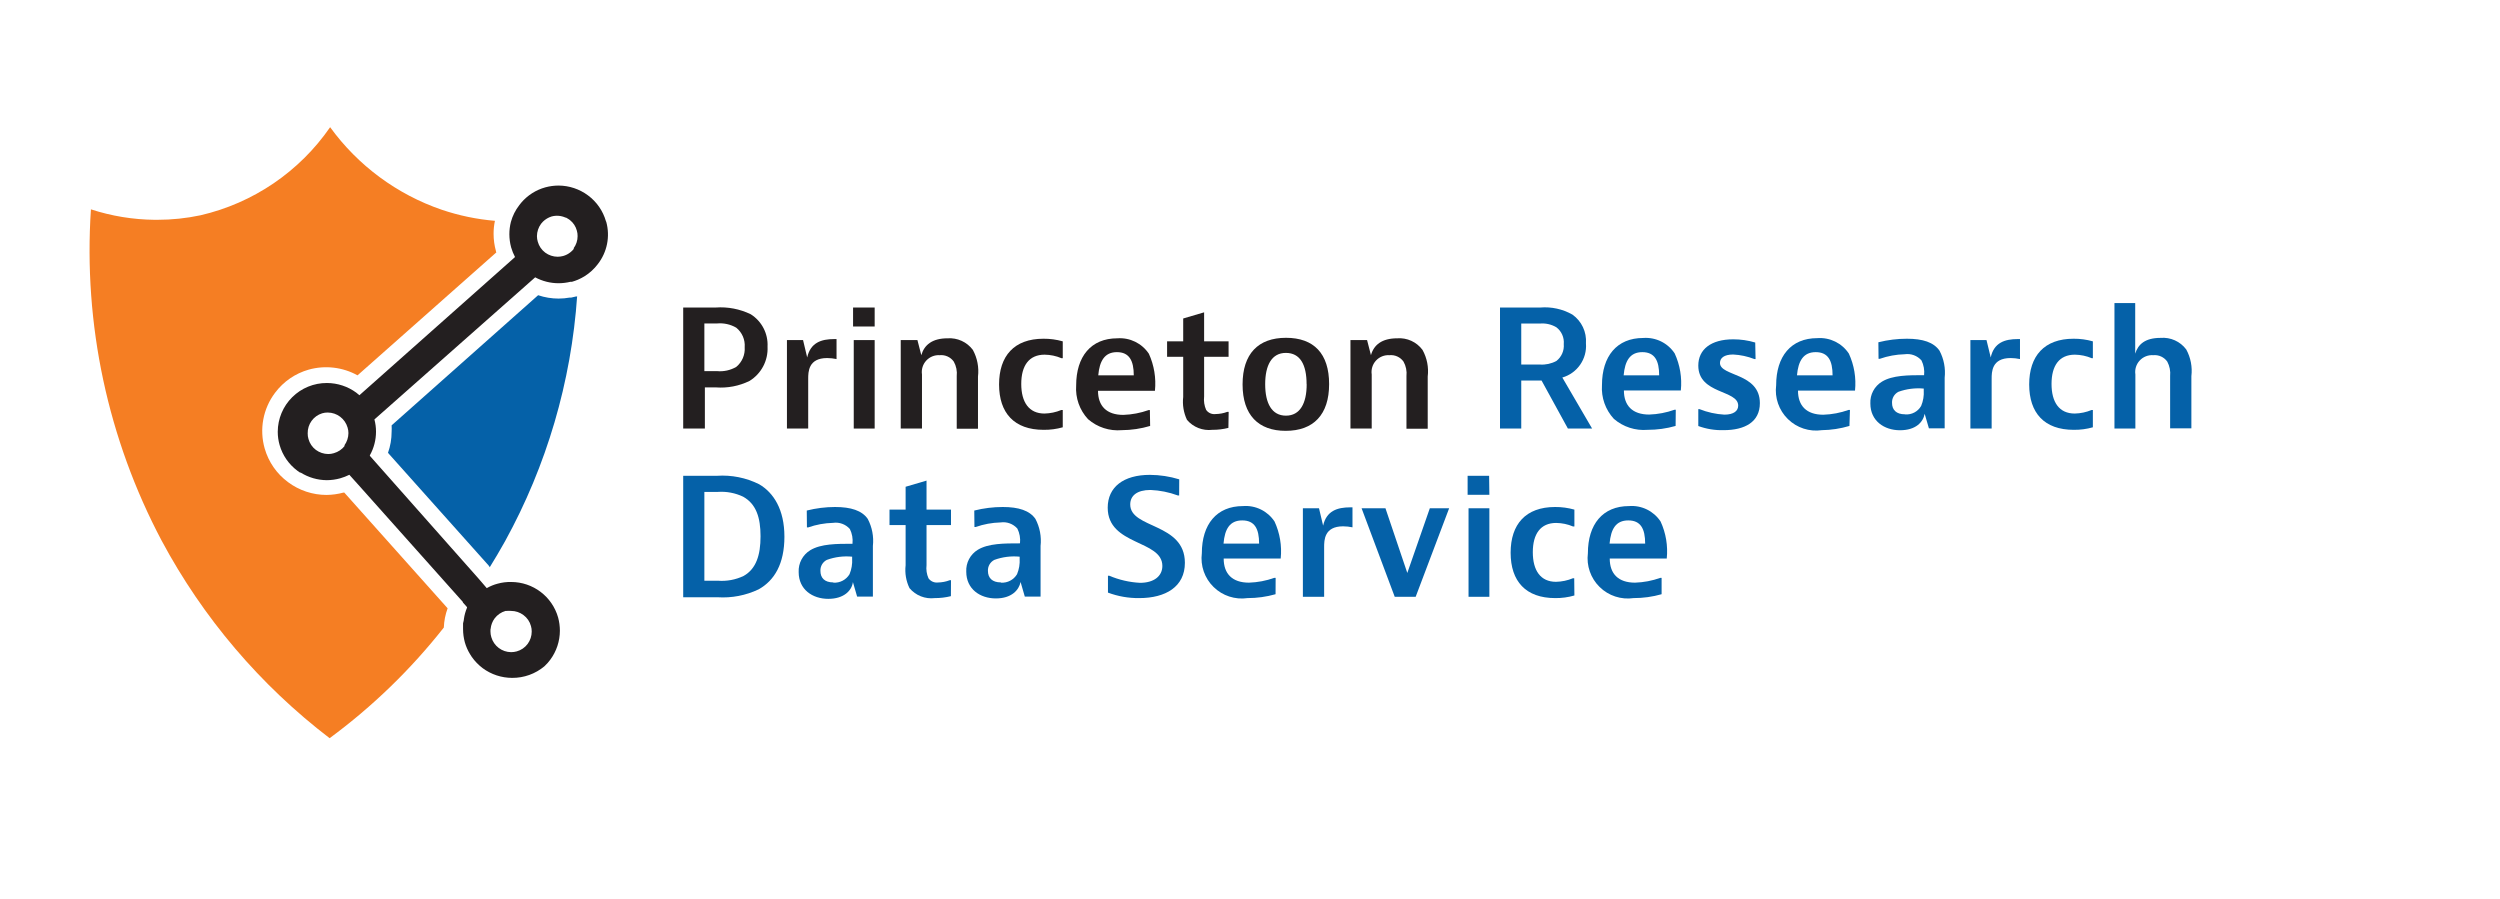
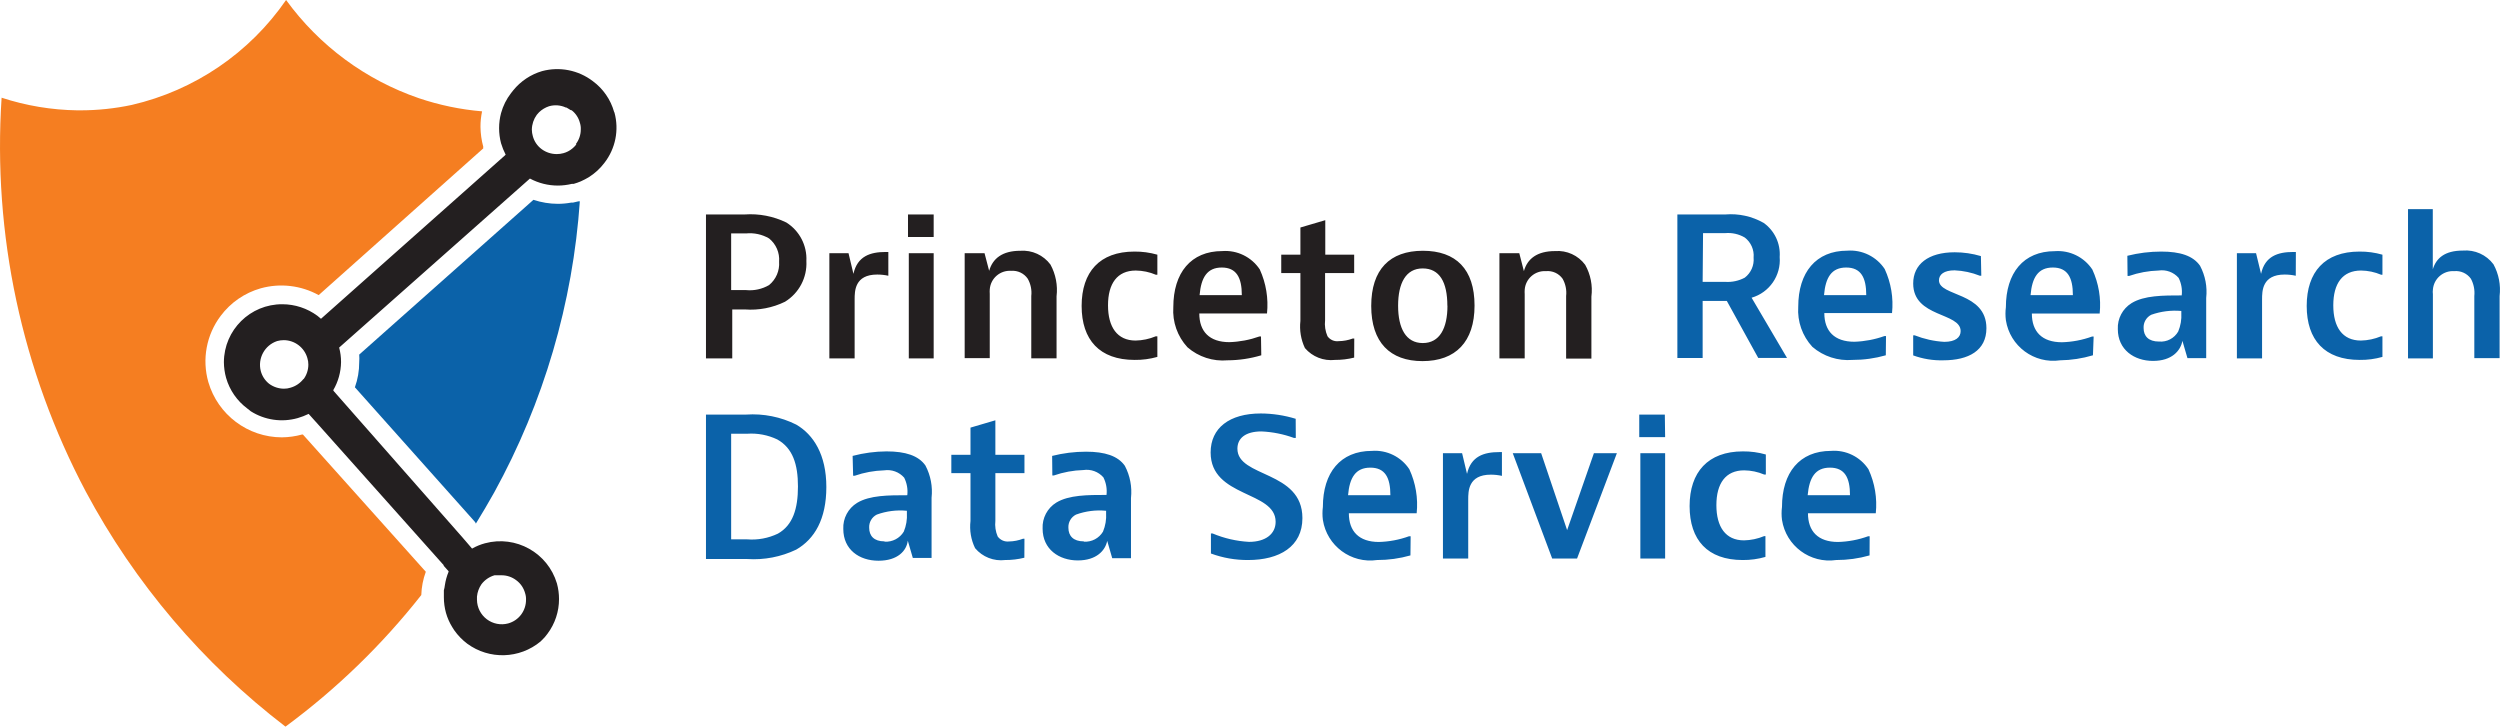
- <svg xmlns="http://www.w3.org/2000/svg" id="Layer_1" data-name="Layer 1" viewBox="0 0 296.4 106.57">
+ <svg xmlns="http://www.w3.org/2000/svg" id="Layer_1" data-name="Layer 1" viewBox="0 0 249.23 72.44">
  <defs>
-     <style>.cls-1{fill:none;}.cls-2{clip-path:url(#clip-path);}.cls-3{fill:#f57e23;}.cls-4{fill:#0561a8;}.cls-5{fill:#231f20;}</style>
-     <clipPath id="clip-path">
-       <rect class="cls-1" width="296.4" height="106.57" />
-     </clipPath>
+     <style>.cls-2{fill:#0b62a9}.cls-3{fill:#231f20}</style>
  </defs>
-   <g class="cls-2">
-     <path class="cls-3" d="M40.81,58.39,53.07,72.12a7.45,7.45,0,0,0-.45,2.28A70.41,70.41,0,0,1,39.08,87.52,72.63,72.63,0,0,1,19.17,64.11a73.52,73.52,0,0,1-8.39-39.29,25.15,25.15,0,0,0,7.54,1.24h.33a24.57,24.57,0,0,0,5.14-.54A25.71,25.71,0,0,0,39.14,15.08a27.3,27.3,0,0,0,13.24,9.79,26.65,26.65,0,0,0,6.3,1.31,7.19,7.19,0,0,0-.16,1.54,7.61,7.61,0,0,0,.28,2.05h0s0,.1.05.15L42.39,44.5a7.7,7.7,0,0,0-5.78-.68h0a7.56,7.56,0,0,0-4,2.75h0a7.52,7.52,0,0,0-1.23,6.6h0a7.53,7.53,0,0,0,2.78,4,7.63,7.63,0,0,0,4.56,1.51,8,8,0,0,0,2-.28h0l.08,0" />
-     <path class="cls-4" d="M68.43,35.06a70.4,70.4,0,0,1-8.54,29.09c-.6,1.07-1.21,2.11-1.83,3.11L58,67.13l-.1-.12L46,53.69a7.45,7.45,0,0,0,.43-2.49,6.62,6.62,0,0,0,0-.77L63.8,35a7.6,7.6,0,0,0,2.43.4,7.45,7.45,0,0,0,1.32-.12l.18,0,.56-.13.14,0" />
-     <path class="cls-5" d="M71.84,26.23a5.79,5.79,0,0,0-2.12-3.06A5.89,5.89,0,0,0,66.23,22a6.05,6.05,0,0,0-1.57.21,5.78,5.78,0,0,0-2.87,1.83,1.93,1.93,0,0,0-.22.28,5.62,5.62,0,0,0-1,2h0a5.82,5.82,0,0,0-.18,1.45,6,6,0,0,0,.21,1.56,6,6,0,0,0,.46,1.14l-.07.07L42.61,46.86l-.36-.3a5.91,5.91,0,0,0-3.49-1.15,5.8,5.8,0,0,0-5.83,5.78,5.67,5.67,0,0,0,.22,1.57h0a5.79,5.79,0,0,0,2.12,3.06l.3.21.08,0a5.9,5.9,0,0,0,3.1.9,6.08,6.08,0,0,0,1.58-.22,6.48,6.48,0,0,0,1.09-.42l.07.08h0l.9,1,12.49,14,0,.06.1.11h0l.39.44,0,0,0,.07v0A5.33,5.33,0,0,0,55,73.39h0v0c0,.17-.07.34-.1.51v0a8.56,8.56,0,0,0,0,.69,6,6,0,0,0,.21,1.56,5.59,5.59,0,0,0,.62,1.41,3,3,0,0,0,.21.33,6,6,0,0,0,1.29,1.33,5.89,5.89,0,0,0,3.49,1.15A5.9,5.9,0,0,0,64.54,79l.08-.08a5,5,0,0,0,.61-.69,5.8,5.8,0,0,0,1.15-3.46,6,6,0,0,0-.21-1.56A5.79,5.79,0,0,0,60.6,69,5.6,5.6,0,0,0,59,69.2a5.23,5.23,0,0,0-1.29.53L57,68.9l-.09-.1-.1-.12L43.9,54.1h0L43.84,54a5.73,5.73,0,0,0,.74-2.82,5.55,5.55,0,0,0-.19-1.45L63.45,32.88a5.88,5.88,0,0,0,2.78.7,6.09,6.09,0,0,0,1.4-.17h0l.18,0h0a6,6,0,0,0,.71-.25,6.54,6.54,0,0,0,.79-.41,5.86,5.86,0,0,0,1.57-1.44,5.7,5.7,0,0,0,1-5m-31,26.54a2.49,2.49,0,0,1-1.3.88,2.25,2.25,0,0,1-.66.1,2.5,2.5,0,0,1-1.47-.49,2.41,2.41,0,0,1-.88-1.3,2.15,2.15,0,0,1-.09-.66A2.43,2.43,0,0,1,38.2,49a2.23,2.23,0,0,1,.66-.09,2.46,2.46,0,0,1,2.35,1.78,2.21,2.21,0,0,1,.1.66,2.5,2.5,0,0,1-.49,1.47M58.17,74.55a2.51,2.51,0,0,1,.47-1.23,2.47,2.47,0,0,1,1.3-.89l.14,0a3.15,3.15,0,0,1,.52,0,2.44,2.44,0,0,1,1.46.49,2.37,2.37,0,0,1,.89,1.3,2.15,2.15,0,0,1,.09.66,2.46,2.46,0,0,1-.48,1.46,2.41,2.41,0,0,1-1.3.89,2.56,2.56,0,0,1-.66.09,2.46,2.46,0,0,1-2.35-1.78,2.25,2.25,0,0,1-.1-.66,1.94,1.94,0,0,1,0-.24m9.91-45.18a1.61,1.61,0,0,1-.24.28l-.18.16a2.4,2.4,0,0,1-.87.45,2.61,2.61,0,0,1-.66.09,2.5,2.5,0,0,1-1.47-.49,2.42,2.42,0,0,1-.88-1.29,2.25,2.25,0,0,1-.1-.66,2.5,2.5,0,0,1,.49-1.47,2.85,2.85,0,0,1,.23-.26h0s0,0,0,0a2.54,2.54,0,0,1,1-.6,2.44,2.44,0,0,1,1.67.13l.06,0a1.91,1.91,0,0,1,.27.16.36.36,0,0,1,.12.08l.08.06a2.33,2.33,0,0,1,.81,1.24,2.15,2.15,0,0,1,.09.66,2.4,2.4,0,0,1-.49,1.46" />
-     <path class="cls-5" d="M84.85,36.46a8.18,8.18,0,0,1,4.16.8A4.28,4.28,0,0,1,91,41.1a4.5,4.5,0,0,1-2.13,4.06,7.75,7.75,0,0,1-4,.77h-1.3v4.88H81V36.46ZM83.51,44H85a3.84,3.84,0,0,0,2.29-.5,2.76,2.76,0,0,0,1-2.33,2.71,2.71,0,0,0-1-2.32,3.84,3.84,0,0,0-2.29-.5H83.51Z" />
-     <path class="cls-5" d="M99.18,42.57a5.55,5.55,0,0,0-1.11-.12c-2.25,0-2.25,1.66-2.25,2.48v5.88H93.3V40.32h1.91l.49,2.06c.39-1.76,1.68-2.18,3.21-2.18h.27Z" />
-     <path class="cls-5" d="M103.7,38.71h-2.56V36.46h2.56Zm0,12.1h-2.48V40.32h2.48Z" />
-     <path class="cls-5" d="M108.77,40.32l.46,1.79c.35-1.22,1.3-2,3.11-2a3.45,3.45,0,0,1,3,1.37,5.29,5.29,0,0,1,.61,3.17v6.18h-2.52V44.59a2.88,2.88,0,0,0-.35-1.72,1.83,1.83,0,0,0-1.66-.76,2,2,0,0,0-2.11,2.29v6.41h-2.52V40.32Z" />
-     <path class="cls-5" d="M126,50.66a7.94,7.94,0,0,1-2.27.3c-3.49,0-5.28-2-5.28-5.38s1.79-5.42,5.26-5.42a8.11,8.11,0,0,1,2.29.31v2h-.15a5.24,5.24,0,0,0-2-.42c-1.85,0-2.77,1.3-2.77,3.47s.92,3.51,2.75,3.51a5.55,5.55,0,0,0,2-.42H126Z" />
-     <path class="cls-5" d="M136.36,50.5A12,12,0,0,1,133,51a5.39,5.39,0,0,1-4-1.3,5.31,5.31,0,0,1-1.41-4c0-3.42,1.75-5.59,4.88-5.59a4.13,4.13,0,0,1,3.74,1.83,8.52,8.52,0,0,1,.72,4.39h-6.75c0,1.79,1,2.86,3,2.86a9.93,9.93,0,0,0,3-.57h.15Zm-1.94-6c0-1.75-.54-2.75-2-2.75s-2.06,1.05-2.21,2.75Z" />
-     <path class="cls-5" d="M145.64,50.73a7.62,7.62,0,0,1-1.91.23,3.41,3.41,0,0,1-3-1.18,5,5,0,0,1-.45-2.71V42.3h-1.91V40.47h1.91V37.76l2.48-.73v3.44h2.9V42.3h-2.9V47A3.1,3.1,0,0,0,143,48.6a1.18,1.18,0,0,0,1.12.49,4.13,4.13,0,0,0,1.39-.26h.16Z" />
-     <path class="cls-5" d="M152.43,51.08c-3.23,0-5.11-1.87-5.11-5.5s1.85-5.53,5.15-5.53,5.11,1.87,5.11,5.49-1.85,5.54-5.15,5.54m2.48-5.52c0-2.36-.78-3.72-2.46-3.72S150,43.31,150,45.56s.78,3.72,2.46,3.72,2.46-1.47,2.46-3.72" />
-     <path class="cls-5" d="M162.08,40.32l.46,1.79c.34-1.22,1.3-2,3.11-2a3.42,3.42,0,0,1,3,1.37,5.21,5.21,0,0,1,.62,3.17v6.18h-2.52V44.59a2.88,2.88,0,0,0-.35-1.72,1.83,1.83,0,0,0-1.66-.76,2,2,0,0,0-2.11,2.29v6.41h-2.52V40.32Z" />
-     <path class="cls-4" d="M180.36,45.12v5.69h-2.52V36.46h4.77a6.62,6.62,0,0,1,3.82.84,3.83,3.83,0,0,1,1.6,3.4,3.9,3.9,0,0,1-2.8,4.06l3.53,6.05h-2.87l-3.12-5.69Zm0-1.9h2.22a3.6,3.6,0,0,0,1.94-.42,2.28,2.28,0,0,0,.88-2,2.25,2.25,0,0,0-.88-2,3.27,3.27,0,0,0-1.94-.44h-2.22Z" />
-     <path class="cls-4" d="M198.66,50.5a12,12,0,0,1-3.32.46,5.42,5.42,0,0,1-4-1.3,5.35,5.35,0,0,1-1.41-4c0-3.42,1.76-5.59,4.89-5.59a4.11,4.11,0,0,1,3.73,1.83,8.42,8.42,0,0,1,.73,4.39h-6.75c0,1.79,1,2.86,3,2.86a9.93,9.93,0,0,0,3-.57h.15Zm-1.95-6c0-1.75-.53-2.75-2-2.75s-2.06,1.05-2.21,2.75Z" />
-     <path class="cls-4" d="M208.14,42.57H208a8,8,0,0,0-2.52-.54c-1.07,0-1.56.42-1.56,1,0,1.62,4.73,1.14,4.73,4.77,0,2.23-1.78,3.2-4.3,3.2a8.12,8.12,0,0,1-3-.49v-2h.15a9.4,9.4,0,0,0,2.94.65c1.14,0,1.64-.46,1.64-1.07,0-1.89-4.73-1.33-4.73-4.75,0-1.9,1.49-3.11,4.14-3.11a9,9,0,0,1,2.61.38Z" />
-     <path class="cls-4" d="M219.27,50.5A12.06,12.06,0,0,1,216,51a4.77,4.77,0,0,1-5.42-5.32c0-3.42,1.75-5.59,4.88-5.59a4.12,4.12,0,0,1,3.74,1.83,8.42,8.42,0,0,1,.73,4.39h-6.76c0,1.79,1,2.86,3,2.86a9.83,9.83,0,0,0,3-.57h.16Zm-2-6c0-1.75-.53-2.75-2-2.75s-2.07,1.05-2.22,2.75Z" />
-     <path class="cls-4" d="M222.7,40.58a13.82,13.82,0,0,1,3.38-.42c1.89,0,3.18.42,3.87,1.42a5.56,5.56,0,0,1,.61,3.2v6h-1.87l-.5-1.72c-.19,1-1.06,1.95-2.93,1.95s-3.51-1.11-3.51-3.17a2.87,2.87,0,0,1,1.37-2.59c1.26-.77,3.13-.77,5-.77a3.17,3.17,0,0,0-.31-1.75,2.23,2.23,0,0,0-2-.73,9.64,9.64,0,0,0-2.94.54h-.15Zm3.17,8.55a2,2,0,0,0,1.9-1,4.08,4.08,0,0,0,.31-1.83v-.23a7,7,0,0,0-3,.38,1.4,1.4,0,0,0-.76,1.32c0,.82.5,1.35,1.53,1.35" />
-     <path class="cls-4" d="M239.49,42.57a5.55,5.55,0,0,0-1.11-.12c-2.25,0-2.25,1.66-2.25,2.48v5.88h-2.52V40.32h1.91l.5,2.06c.38-1.76,1.68-2.18,3.2-2.18h.27Z" />
-     <path class="cls-4" d="M248.13,50.66a7.94,7.94,0,0,1-2.27.3c-3.49,0-5.28-2-5.28-5.38s1.79-5.42,5.26-5.42a8.11,8.11,0,0,1,2.29.31v2H248a5.31,5.31,0,0,0-2-.42c-1.86,0-2.77,1.3-2.77,3.47s.91,3.51,2.75,3.51a5.55,5.55,0,0,0,2-.42h.15Z" />
-     <path class="cls-4" d="M253.15,35.93v6c.34-1.11,1.18-1.87,3-1.87a3.45,3.45,0,0,1,3.05,1.37,5.29,5.29,0,0,1,.61,3.17v6.18h-2.52V44.59a3,3,0,0,0-.34-1.72,1.83,1.83,0,0,0-1.66-.76,2,2,0,0,0-2.12,2.29v6.41h-2.48V35.93Z" />
-     <path class="cls-4" d="M85,56.41a9.72,9.72,0,0,1,5,1c1.72,1,3,3,3,6.22s-1.18,5.19-3.05,6.24a9.84,9.84,0,0,1-4.89.94H81V56.41ZM83.51,68.85h1.6a6,6,0,0,0,3.06-.57c1.49-.84,2-2.48,2-4.7s-.52-3.83-2.06-4.69a6,6,0,0,0-3-.57h-1.6Z" />
-     <path class="cls-4" d="M95.65,60.53A13.79,13.79,0,0,1,99,60.11c1.89,0,3.19.42,3.88,1.41a5.59,5.59,0,0,1,.61,3.21v6h-1.87l-.5-1.72C101,70,100.07,71,98.2,71s-3.51-1.11-3.51-3.17a2.88,2.88,0,0,1,1.38-2.6c1.26-.76,3.13-.76,5-.76a3.15,3.15,0,0,0-.31-1.75,2.23,2.23,0,0,0-2-.73,9.64,9.64,0,0,0-2.94.54h-.15Zm3.16,8.55a2.08,2.08,0,0,0,1.91-1,4.14,4.14,0,0,0,.31-1.84V66a6.83,6.83,0,0,0-3,.38,1.39,1.39,0,0,0-.76,1.31c0,.82.49,1.36,1.52,1.36" />
-     <path class="cls-4" d="M112.74,70.68a7.62,7.62,0,0,1-1.91.23,3.38,3.38,0,0,1-3-1.18,4.92,4.92,0,0,1-.46-2.71V62.25h-1.91V60.42h1.91V57.71l2.48-.73v3.44h2.9v1.83h-2.9V67a3,3,0,0,0,.23,1.56,1.2,1.2,0,0,0,1.13.5,4.07,4.07,0,0,0,1.39-.27h.15Z" />
-     <path class="cls-4" d="M115.51,60.53a13.82,13.82,0,0,1,3.38-.42c1.88,0,3.18.42,3.87,1.41a5.59,5.59,0,0,1,.61,3.21v6H121.5L121,69c-.19.95-1.06,1.95-2.93,1.95s-3.51-1.11-3.51-3.17a2.87,2.87,0,0,1,1.37-2.6c1.26-.76,3.13-.76,5-.76a3.15,3.15,0,0,0-.31-1.75,2.23,2.23,0,0,0-2-.73,9.64,9.64,0,0,0-2.94.54h-.15Zm3.17,8.55a2.06,2.06,0,0,0,1.9-1,4.14,4.14,0,0,0,.31-1.84V66a6.83,6.83,0,0,0-3,.38,1.39,1.39,0,0,0-.76,1.31c0,.82.5,1.36,1.53,1.36" />
-     <path class="cls-4" d="M139.8,58.74h-.16a10.59,10.59,0,0,0-3.24-.65c-1.6,0-2.4.68-2.4,1.72,0,2.9,6.48,2.15,6.48,6.92,0,2.84-2.29,4.18-5.41,4.18a10.24,10.24,0,0,1-3.71-.65v-2h.16a10.76,10.76,0,0,0,3.64.84c1.66,0,2.65-.8,2.65-2,0-3.11-6.48-2.39-6.48-6.91,0-2.44,1.87-3.89,5-3.89a12.11,12.11,0,0,1,3.48.53Z" />
-     <path class="cls-4" d="M151.23,70.45a12.06,12.06,0,0,1-3.32.46,4.77,4.77,0,0,1-5.42-5.32c0-3.42,1.75-5.59,4.88-5.59a4.1,4.1,0,0,1,3.74,1.83,8.42,8.42,0,0,1,.73,4.39h-6.76c0,1.79,1,2.86,3,2.86a9.83,9.83,0,0,0,3-.57h.16Zm-1.95-6c0-1.76-.53-2.75-2-2.75s-2.07,1-2.22,2.75Z" />
-     <path class="cls-4" d="M160.35,62.52a5.55,5.55,0,0,0-1.11-.12c-2.25,0-2.25,1.66-2.25,2.48v5.88h-2.52V60.26h1.91l.49,2.06c.39-1.75,1.68-2.17,3.21-2.17h.27Z" />
-     <polygon class="cls-4" points="164.26 60.26 166.85 67.93 169.52 60.26 171.81 60.26 167.84 70.76 165.36 70.76 161.43 60.26 164.26 60.26" />
-     <path class="cls-4" d="M176.58,58.66H174V56.41h2.55Zm0,12.1h-2.47V60.26h2.47Z" />
-     <path class="cls-4" d="M186.66,70.6a7.79,7.79,0,0,1-2.27.31c-3.5,0-5.29-2-5.29-5.38s1.79-5.42,5.27-5.42a8.2,8.2,0,0,1,2.29.31v2h-.16a5.24,5.24,0,0,0-2-.42c-1.85,0-2.77,1.3-2.77,3.47s.92,3.51,2.75,3.51a5.55,5.55,0,0,0,2-.42h.16Z" />
-     <path class="cls-4" d="M197,70.45a12,12,0,0,1-3.32.46,4.77,4.77,0,0,1-5.42-5.32c0-3.42,1.75-5.59,4.88-5.59a4.1,4.1,0,0,1,3.74,1.83,8.42,8.42,0,0,1,.73,4.39h-6.76c0,1.79,1,2.86,3,2.86a9.83,9.83,0,0,0,3-.57H197Zm-1.95-6c0-1.76-.53-2.75-2-2.75s-2.06,1-2.22,2.75Z" />
-   </g>
+   <path d="M30.19 43.31L42.45 57a7.39 7.39 0 00-.45 2.32 70.42 70.42 0 01-13.54 13.12A72.63 72.63 0 018.55 49 73.57 73.57 0 01.16 9.74 25.44 25.44 0 007.7 11H8a24.65 24.65 0 005.14-.54A25.73 25.73 0 0028.52 0a27.3 27.3 0 0013.24 9.79 26.66 26.66 0 006.3 1.31 7.26 7.26 0 00-.16 1.54 7.92 7.92 0 00.28 2 .25.25 0 000 .15L31.77 29.42a7.71 7.71 0 00-5.77-.68 7.57 7.57 0 00-4 2.75 7.53 7.53 0 00-1.23 6.6 7.65 7.65 0 007.33 5.51 7.91 7.91 0 002-.28h.08" fill="#f57e21" />
+   <path class="cls-2" d="M57.81 20a70.33 70.33 0 01-8.54 29.09c-.6 1.07-1.21 2.11-1.83 3.11l-.06-.13-.1-.12-11.9-13.34a7.29 7.29 0 00.43-2.49 5 5 0 000-.77l17.37-15.43a7.73 7.73 0 002.43.4 7.28 7.28 0 001.32-.12h.18l.56-.13h.14" />
+   <path class="cls-3" d="M61.22 11.15a5.74 5.74 0 00-2.12-3.06 5.84 5.84 0 00-5.06-1A5.81 5.81 0 0051.17 9a3 3 0 00-.22.28 5.7 5.7 0 00-1 2 5.91 5.91 0 000 3 6.63 6.63 0 00.46 1.14l-.07.07L32 31.78l-.36-.3a5.91 5.91 0 00-3.49-1.15 5.8 5.8 0 00-5.83 5.77 6 6 0 00.22 1.57 5.8 5.8 0 002.12 3.06L25 41a5.79 5.79 0 004.68.68 6.82 6.82 0 001.09-.42l.07.08.9 1 12.49 14v.06l.1.11.39.44V57a5.67 5.67 0 00-.37 1.34 3.06 3.06 0 01-.1.51v.69a5.87 5.87 0 00.21 1.56 5.55 5.55 0 00.62 1.41 3 3 0 00.21.33 6 6 0 001.29 1.33 5.94 5.94 0 007.31-.22l.08-.08a4.43 4.43 0 00.61-.69 5.75 5.75 0 001.15-3.46 5.87 5.87 0 00-.21-1.56 5.89 5.89 0 00-7.17-4 5.57 5.57 0 00-1.29.53l-.71-.83-.09-.1-.1-.12L33.28 39l-.06-.1a5.68 5.68 0 00.78-2.8 5.45 5.45 0 00-.19-1.45L52.83 17.8a5.88 5.88 0 002.78.7 6 6 0 001.4-.17h.18a6 6 0 00.71-.25 7.37 7.37 0 00.79-.41 5.83 5.83 0 001.57-1.44 5.72 5.72 0 001-5m-31 26.54a2.49 2.49 0 01-1.3.88 2.07 2.07 0 01-.66.1 2.52 2.52 0 01-1.47-.49A2.4 2.4 0 0126 37a2.5 2.5 0 011.63-3 2.5 2.5 0 01.66-.09 2.46 2.46 0 012.35 1.78 2.11 2.11 0 01.1.66 2.45 2.45 0 01-.49 1.47m17.3 21.65a2.61 2.61 0 01.45-1.23 2.51 2.51 0 011.3-.89h.7a2.4 2.4 0 011.46.49 2.36 2.36 0 01.89 1.3 1.85 1.85 0 01.09.66 2.46 2.46 0 01-.48 1.46 2.41 2.41 0 01-1.3.89 2.47 2.47 0 01-3.11-2.35v-.24m9.91-45.18a1.61 1.61 0 01-.24.28l-.18.16a2.33 2.33 0 01-.87.45 2.44 2.44 0 01-.66.09 2.52 2.52 0 01-1.51-.49 2.37 2.37 0 01-.88-1.29 2.45 2.45 0 01-.1-.66 2.59 2.59 0 01.49-1.47 2.85 2.85 0 01.23-.26 2.62 2.62 0 011-.6 2.4 2.4 0 011.67.13h.06a1.75 1.75 0 01.27.16.36.36 0 01.12.08L57 11a2.31 2.31 0 01.81 1.24 1.85 1.85 0 01.09.66 2.4 2.4 0 01-.49 1.46M74.23 21.38a8.19 8.19 0 014.16.8 4.28 4.28 0 012 3.84 4.48 4.48 0 01-2.13 4.06 7.78 7.78 0 01-4 .77H73v4.88h-2.62V21.38zm-1.34 7.54h1.49a3.81 3.81 0 002.29-.5 2.75 2.75 0 001-2.33 2.7 2.7 0 00-1-2.32 3.81 3.81 0 00-2.29-.5h-1.49zM88.56 27.49a5.17 5.17 0 00-1.11-.12c-2.25 0-2.25 1.66-2.25 2.48v5.88h-2.52V25.24h1.91l.49 2.06c.39-1.76 1.68-2.18 3.21-2.18h.27zM93.08 23.63h-2.56v-2.25h2.56zm0 12.1H90.6V25.24h2.48zM98.15 25.24l.46 1.76c.35-1.22 1.3-2 3.11-2a3.44 3.44 0 013 1.37 5.3 5.3 0 01.61 3.17v6.18h-2.52v-6.21a2.85 2.85 0 00-.35-1.72 1.83 1.83 0 00-1.66-.79 2 2 0 00-2.13 1.86 3 3 0 000 .43v6.41h-2.5V25.24zM115.38 35.58a7.91 7.91 0 01-2.27.3c-3.49 0-5.28-2-5.28-5.38s1.79-5.42 5.26-5.42a8 8 0 012.29.31v2h-.15a5.27 5.27 0 00-2-.42c-1.85 0-2.77 1.3-2.77 3.47s.92 3.51 2.75 3.51a5.47 5.47 0 002-.42h.17zM125.74 35.42a11.94 11.94 0 01-3.36.5 5.37 5.37 0 01-4-1.3 5.36 5.36 0 01-1.41-4c0-3.42 1.75-5.59 4.88-5.59a4.12 4.12 0 013.74 1.83 8.49 8.49 0 01.72 4.39h-6.75c0 1.79 1 2.86 3 2.86a9.85 9.85 0 003-.57h.15zm-1.94-6c0-1.75-.54-2.75-2-2.75s-2.06 1-2.21 2.75zM135 35.65a7.62 7.62 0 01-1.91.23 3.43 3.43 0 01-3-1.18 5 5 0 01-.45-2.71v-4.77h-1.91v-1.83h1.91v-2.71l2.48-.73v3.44H135v1.83h-2.9v4.7a3.12 3.12 0 00.24 1.6 1.18 1.18 0 001.12.49 4.08 4.08 0 001.39-.26h.16zM141.81 36c-3.23 0-5.11-1.87-5.11-5.5s1.85-5.5 5.15-5.5 5.15 1.84 5.15 5.46-1.89 5.54-5.19 5.54m2.48-5.52c0-2.36-.78-3.72-2.46-3.72s-2.45 1.47-2.45 3.72.78 3.72 2.46 3.72 2.46-1.47 2.46-3.72M151.46 25.24l.46 1.79c.34-1.22 1.3-2 3.11-2a3.41 3.41 0 013 1.37 5.14 5.14 0 01.62 3.17v6.18h-2.52v-6.24a2.85 2.85 0 00-.35-1.72 1.83 1.83 0 00-1.66-.76 2 2 0 00-2.12 1.86 3 3 0 000 .43v6.41h-2.52V25.24z" />
+   <path class="cls-2" d="M169.74 30v5.69h-2.52V21.38H172a6.61 6.61 0 013.82.84 3.83 3.83 0 011.6 3.4 3.9 3.9 0 01-2.8 4.06l3.53 6h-2.87L172.15 30zm0-1.9H172a3.61 3.61 0 001.94-.42 2.26 2.26 0 00.88-2 2.26 2.26 0 00-.88-2 3.28 3.28 0 00-1.94-.44h-2.22zM188 35.42a12 12 0 01-3.32.46 5.46 5.46 0 01-4-1.3 5.36 5.36 0 01-1.41-4c0-3.42 1.76-5.59 4.89-5.59a4.11 4.11 0 013.73 1.83 8.4 8.4 0 01.73 4.39h-6.75c0 1.79 1 2.86 3 2.86a9.85 9.85 0 003-.57h.15zm-1.95-6c0-1.75-.53-2.75-2-2.75s-2.06 1-2.21 2.75zM197.52 27.49h-.14a7.73 7.73 0 00-2.52-.54c-1.07 0-1.56.42-1.56 1 0 1.62 4.73 1.14 4.73 4.77 0 2.23-1.78 3.2-4.3 3.2a8.08 8.08 0 01-3-.49v-2h.15a9.57 9.57 0 002.94.65c1.14 0 1.64-.46 1.64-1.07 0-1.89-4.73-1.33-4.73-4.75 0-1.9 1.49-3.11 4.14-3.11a9.16 9.16 0 012.61.38zM208.65 35.42a12.05 12.05 0 01-3.27.5 4.78 4.78 0 01-5.41-4 5.06 5.06 0 010-1.29c0-3.42 1.75-5.59 4.88-5.59a4.12 4.12 0 013.74 1.83 8.4 8.4 0 01.73 4.39h-6.76c0 1.79 1 2.86 3 2.86a9.55 9.55 0 003-.57h.16zm-2-6c0-1.75-.53-2.75-2-2.75s-2.07 1-2.22 2.75zM212.08 25.5a13.79 13.79 0 013.38-.42c1.89 0 3.18.42 3.87 1.42a5.55 5.55 0 01.61 3.2v6h-1.87l-.5-1.72c-.19 1-1.06 2-2.93 2s-3.51-1.11-3.51-3.17a2.89 2.89 0 011.37-2.59c1.26-.77 3.13-.77 5-.77a3.11 3.11 0 00-.31-1.75 2.22 2.22 0 00-2-.73 9.85 9.85 0 00-2.94.54h-.15zm3.17 8.55a2 2 0 001.9-1 4.09 4.09 0 00.31-1.83V31a7.12 7.12 0 00-3 .38 1.4 1.4 0 00-.76 1.32c0 .82.5 1.35 1.53 1.35M228.87 27.49a5.17 5.17 0 00-1.11-.12c-2.25 0-2.25 1.66-2.25 2.48v5.88H223V25.24h1.91l.5 2.06c.38-1.76 1.68-2.18 3.2-2.18h.27zM237.51 35.58a7.91 7.91 0 01-2.27.3c-3.49 0-5.28-2-5.28-5.38s1.79-5.42 5.26-5.42a8 8 0 012.29.31v2h-.13a5.27 5.27 0 00-2-.42c-1.86 0-2.77 1.3-2.77 3.47s.91 3.51 2.75 3.51a5.47 5.47 0 002-.42h.15zM242.53 20.85v6c.34-1.11 1.18-1.87 3-1.87a3.44 3.44 0 013.05 1.37 5.3 5.3 0 01.61 3.17v6.18h-2.52v-6.19a3 3 0 00-.34-1.72 1.83 1.83 0 00-1.66-.76 2 2 0 00-2.13 1.85 1.61 1.61 0 000 .44v6.41h-2.48V20.85zM74.38 41.33a9.71 9.71 0 015 1c1.72 1 3 3 3 6.22s-1.18 5.19-3 6.24a9.81 9.81 0 01-4.89.94h-4.11v-14.4zm-1.49 12.44h1.6a6 6 0 003.06-.57c1.49-.84 2-2.48 2-4.7s-.52-3.83-2.06-4.69a6 6 0 00-3-.57h-1.6zM85 45.45a13.55 13.55 0 013.38-.45c1.89 0 3.19.42 3.88 1.41a5.59 5.59 0 01.61 3.21v6H91l-.5-1.72c-.12 1-1 2-2.92 2s-3.51-1.11-3.51-3.17a2.89 2.89 0 011.38-2.6c1.26-.76 3.13-.76 5-.76a3.11 3.11 0 00-.31-1.75 2.22 2.22 0 00-2-.73 9.85 9.85 0 00-2.94.54h-.15zM88.19 54a2.08 2.08 0 001.91-1 4.13 4.13 0 00.31-1.84v-.24a6.82 6.82 0 00-3 .38 1.39 1.39 0 00-.76 1.31c0 .82.49 1.36 1.52 1.36M102.12 55.6a7.62 7.62 0 01-1.91.23 3.38 3.38 0 01-3-1.18 4.87 4.87 0 01-.46-2.71v-4.77h-1.91v-1.83h1.91v-2.71l2.48-.73v3.44h2.9v1.83h-2.9v4.75a3.09 3.09 0 00.23 1.56 1.22 1.22 0 001.13.5 4.09 4.09 0 001.39-.27h.15zM104.89 45.45a13.79 13.79 0 013.38-.42c1.88 0 3.18.42 3.87 1.41a5.59 5.59 0 01.61 3.21v6h-1.87l-.5-1.73c-.19.95-1.06 1.95-2.93 1.95s-3.51-1.11-3.51-3.17a2.88 2.88 0 011.37-2.6c1.26-.76 3.13-.76 5-.76a3.11 3.11 0 00-.31-1.75 2.22 2.22 0 00-2-.73 9.85 9.85 0 00-2.94.54h-.15zm3.17 8.55a2.06 2.06 0 001.9-1 4.13 4.13 0 00.31-1.84v-.24a6.82 6.82 0 00-3 .38 1.39 1.39 0 00-.76 1.31c0 .82.5 1.36 1.53 1.36M129.18 43.66H129a10.85 10.85 0 00-3.24-.65c-1.6 0-2.4.68-2.4 1.72 0 2.9 6.48 2.15 6.48 6.92 0 2.84-2.29 4.18-5.41 4.18a10.47 10.47 0 01-3.71-.65v-2h.16a10.91 10.91 0 003.64.84c1.66 0 2.65-.8 2.65-2 0-3.11-6.48-2.39-6.48-6.91 0-2.44 1.87-3.89 5-3.89a12.08 12.08 0 013.48.53zM140.61 55.37a12 12 0 01-3.32.46 4.78 4.78 0 01-5.41-4 5.06 5.06 0 010-1.29c0-3.42 1.75-5.59 4.88-5.59a4.1 4.1 0 013.74 1.83 8.4 8.4 0 01.73 4.39h-6.76c0 1.79 1 2.86 3 2.86a9.55 9.55 0 003-.57h.16zm-2-6c0-1.76-.53-2.75-2-2.75s-2.07 1-2.22 2.75zM149.73 47.44a5.17 5.17 0 00-1.11-.12c-2.25 0-2.25 1.66-2.25 2.48v5.88h-2.52v-10.5h1.91l.49 2.06c.39-1.75 1.68-2.17 3.21-2.17h.27zM153.64 45.18l2.59 7.67 2.67-7.67h2.29l-3.97 10.5h-2.48l-3.93-10.5h2.83zM166 43.58h-2.58v-2.25h2.55zm0 12.1h-2.47v-10.5H166zM176 55.52a7.92 7.92 0 01-2.27.31c-3.5 0-5.29-2-5.29-5.38s1.83-5.45 5.31-5.45a8 8 0 012.29.31v2h-.16a5.27 5.27 0 00-2-.42c-1.85 0-2.77 1.3-2.77 3.47s.92 3.51 2.75 3.51a5.47 5.47 0 002-.42h.14zM186.38 55.37a12 12 0 01-3.32.46 4.78 4.78 0 01-5.41-4 5.06 5.06 0 010-1.29c0-3.42 1.75-5.59 4.88-5.59a4.1 4.1 0 013.74 1.83 8.4 8.4 0 01.73 4.39h-6.76c0 1.79 1 2.86 3 2.86a9.55 9.55 0 003-.57h.15zm-1.95-6c0-1.76-.53-2.75-2-2.75s-2.06 1-2.22 2.75z" />
</svg>
